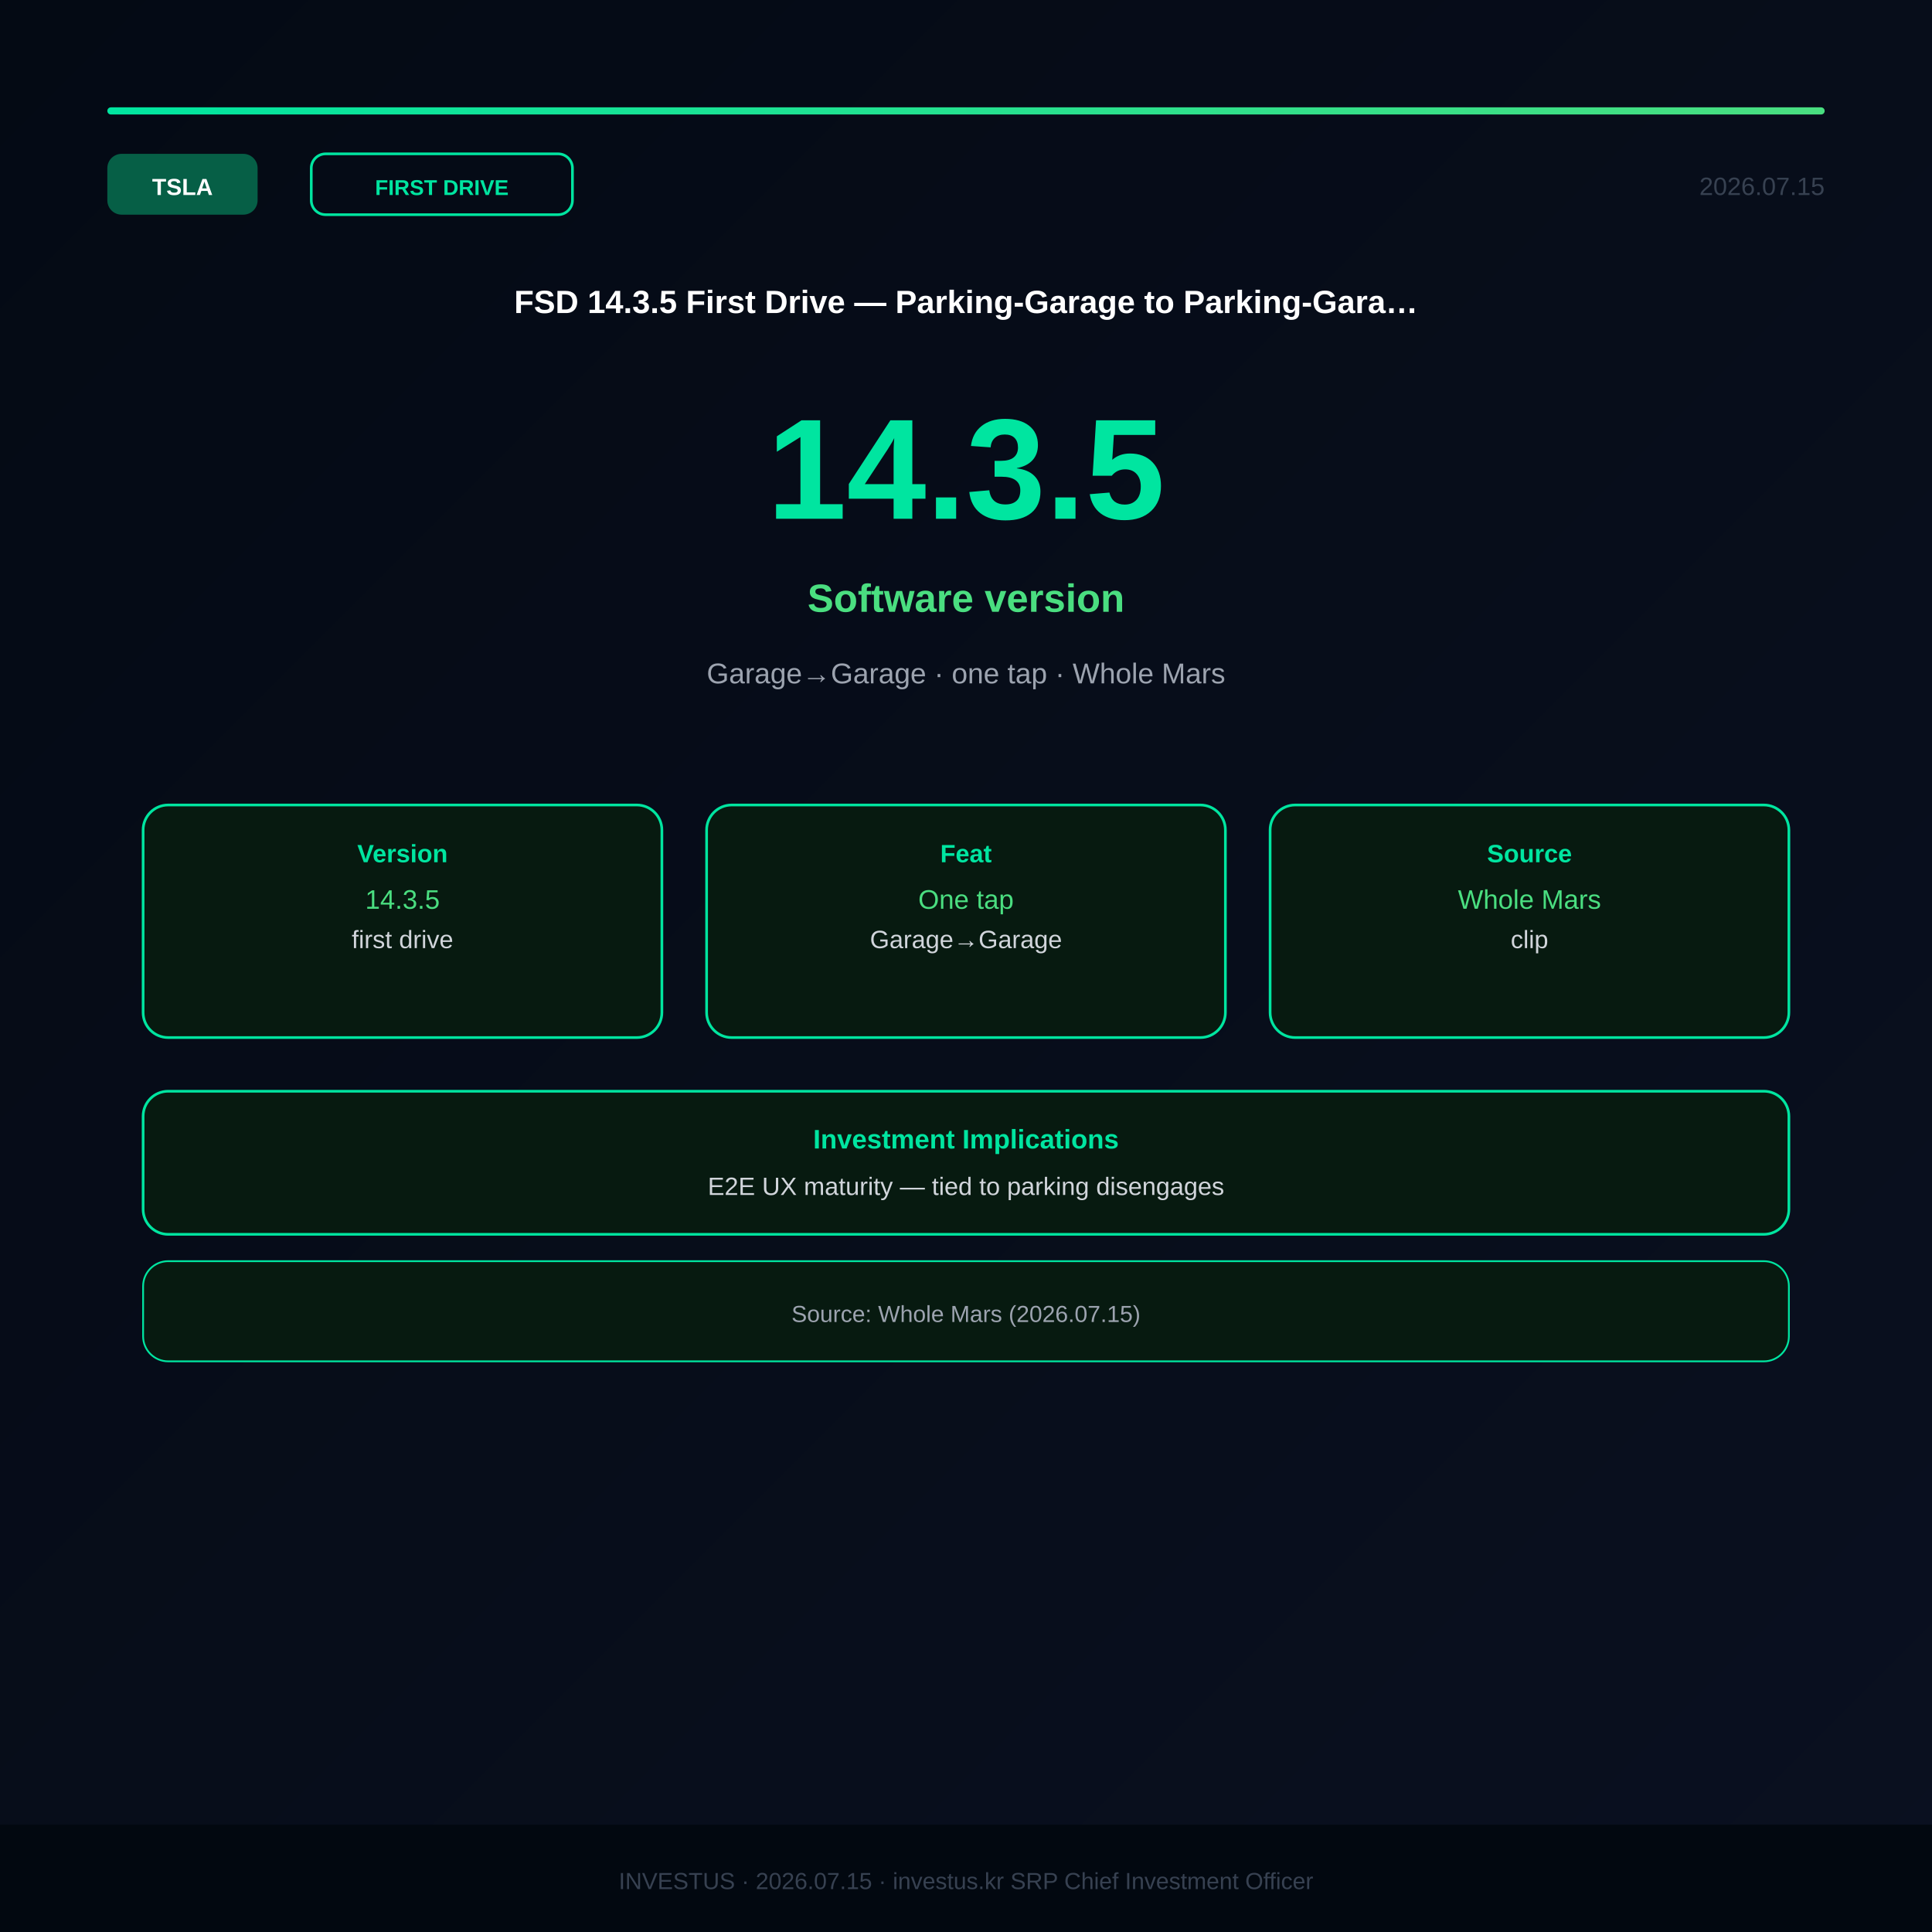
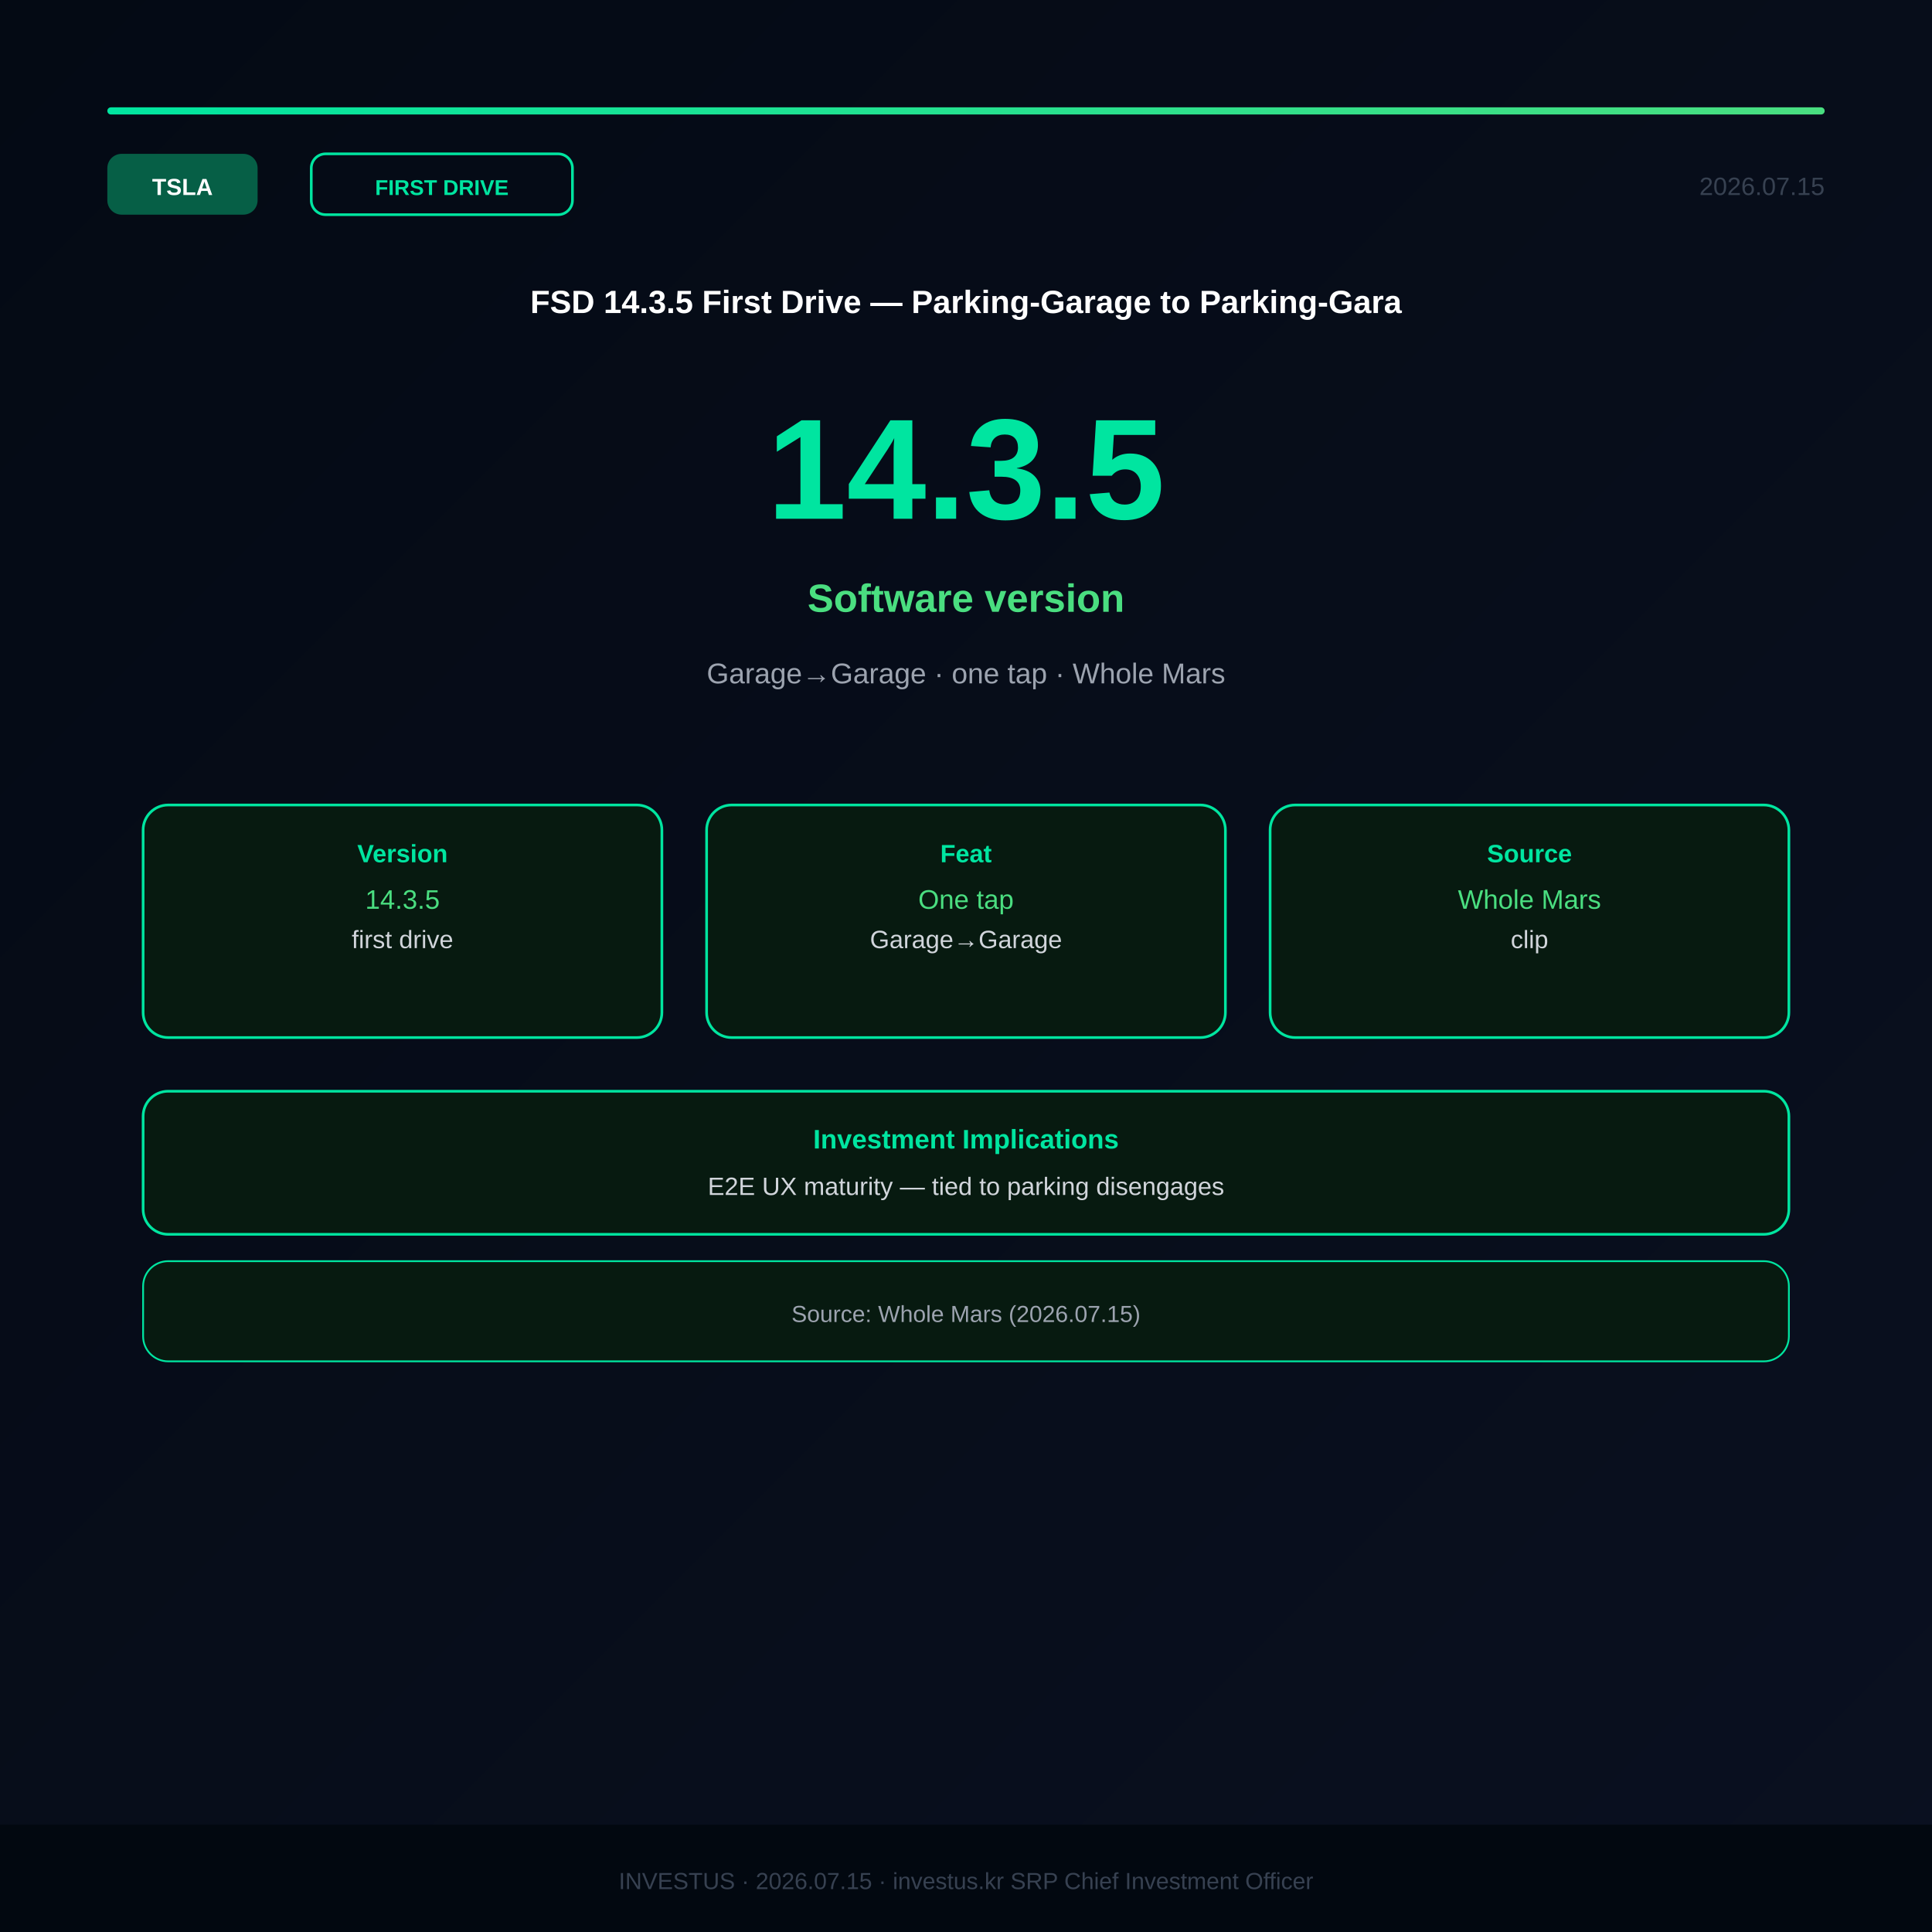
<svg xmlns="http://www.w3.org/2000/svg" viewBox="0 0 1080 1080" width="1080" height="1080">
  <defs>
    <linearGradient id="bg" x1="0%" y1="0%" x2="100%" y2="100%">
      <stop offset="0%" style="stop-color:#040a14" />
      <stop offset="100%" style="stop-color:#0a1020" />
    </linearGradient>
    <linearGradient id="grad" x1="0%" y1="0%" x2="100%" y2="0%">
      <stop offset="0%" style="stop-color:#00e5a0" />
      <stop offset="100%" style="stop-color:#4ade80" />
    </linearGradient>
  </defs>
  <rect width="1080" height="1080" fill="url(#bg)" />
  <rect x="60" y="60" width="960" height="4" fill="url(#grad)" rx="2" />
  <rect x="60" y="86" width="84" height="34" rx="8" fill="#065f46" />
  <text x="102.0" y="109" font-family="Arial Black, Arial" font-weight="900" font-size="13" fill="#ffffff" text-anchor="middle">TSLA</text>
  <rect x="174" y="86" width="146" height="34" rx="8" fill="none" stroke="#00e5a0" stroke-width="1.5" />
  <text x="247.0" y="109" font-family="Arial, sans-serif" font-weight="700" font-size="12" fill="#00e5a0" text-anchor="middle">FIRST DRIVE</text>
  <text x="1020" y="109" font-family="Arial, sans-serif" font-size="14" fill="#374151" text-anchor="end">2026.07.15</text>
-   <text x="540" y="175" font-family="Arial Black, Arial" font-weight="900" font-size="18" fill="#ffffff" text-anchor="middle">FSD 14.3.5 First Drive — Parking-Garage to Parking-Gara…</text>
+   <text x="540" y="175" font-family="Arial Black, Arial" font-weight="900" font-size="18" fill="#ffffff" text-anchor="middle">FSD 14.3.5 First Drive — Parking-Garage to Parking-Gara</text>
  <text x="540" y="290" font-family="Arial Black, Arial" font-weight="900" font-size="80" fill="#00e5a0" text-anchor="middle">14.3.5</text>
  <text x="540" y="342" font-family="Arial Black, Arial" font-weight="900" font-size="22" fill="#4ade80" text-anchor="middle">Software version</text>
  <text x="540" y="382" font-family="Arial, sans-serif" font-size="16" fill="#9ca3af" text-anchor="middle">Garage→Garage · one tap · Whole Mars</text>
  <rect x="80" y="450" width="290" height="130" rx="14" fill="#071a10" stroke="#00e5a0" stroke-width="1.5" />
  <text x="225.0" y="482" font-family="Arial Black, Arial" font-weight="900" font-size="14" fill="#00e5a0" text-anchor="middle">Version</text>
  <text x="225.0" y="508" font-family="Arial, sans-serif" font-size="15" fill="#4ade80" text-anchor="middle">14.3.5</text>
  <text x="225.0" y="530" font-family="Arial, sans-serif" font-size="14" fill="#d1d5db" text-anchor="middle">first drive</text>
  <rect x="395" y="450" width="290" height="130" rx="14" fill="#071a10" stroke="#00e5a0" stroke-width="1.5" />
  <text x="540.0" y="482" font-family="Arial Black, Arial" font-weight="900" font-size="14" fill="#00e5a0" text-anchor="middle">Feat</text>
  <text x="540.0" y="508" font-family="Arial, sans-serif" font-size="15" fill="#4ade80" text-anchor="middle">One tap</text>
  <text x="540.0" y="530" font-family="Arial, sans-serif" font-size="14" fill="#d1d5db" text-anchor="middle">Garage→Garage</text>
  <rect x="710" y="450" width="290" height="130" rx="14" fill="#071a10" stroke="#00e5a0" stroke-width="1.5" />
  <text x="855.0" y="482" font-family="Arial Black, Arial" font-weight="900" font-size="14" fill="#00e5a0" text-anchor="middle">Source</text>
  <text x="855.0" y="508" font-family="Arial, sans-serif" font-size="15" fill="#4ade80" text-anchor="middle">Whole Mars</text>
  <text x="855.0" y="530" font-family="Arial, sans-serif" font-size="14" fill="#d1d5db" text-anchor="middle">clip</text>
  <rect x="80" y="610" width="920" height="80" rx="14" fill="#071a10" stroke="#00e5a0" stroke-width="1.5" />
  <text x="540" y="642" font-family="Arial Black, Arial" font-weight="900" font-size="15" fill="#00e5a0" text-anchor="middle">Investment Implications</text>
  <text x="540" y="668" font-family="Arial, sans-serif" font-size="14" fill="#d1d5db" text-anchor="middle">E2E UX maturity — tied to parking disengages</text>
  <rect x="80" y="705" width="920" height="56" rx="14" fill="#071a10" stroke="#00e5a0" stroke-width="1" />
  <text x="540" y="739" font-family="Arial, sans-serif" font-size="13" fill="#9ca3af" text-anchor="middle">Source: Whole Mars (2026.07.15)</text>
  <rect x="0" y="1020" width="1080" height="60" fill="#020810" />
  <text x="540" y="1056" font-family="Arial, sans-serif" font-size="13" fill="#374151" text-anchor="middle">INVESTUS · 2026.07.15 · investus.kr SRP Chief Investment Officer</text>
</svg>
